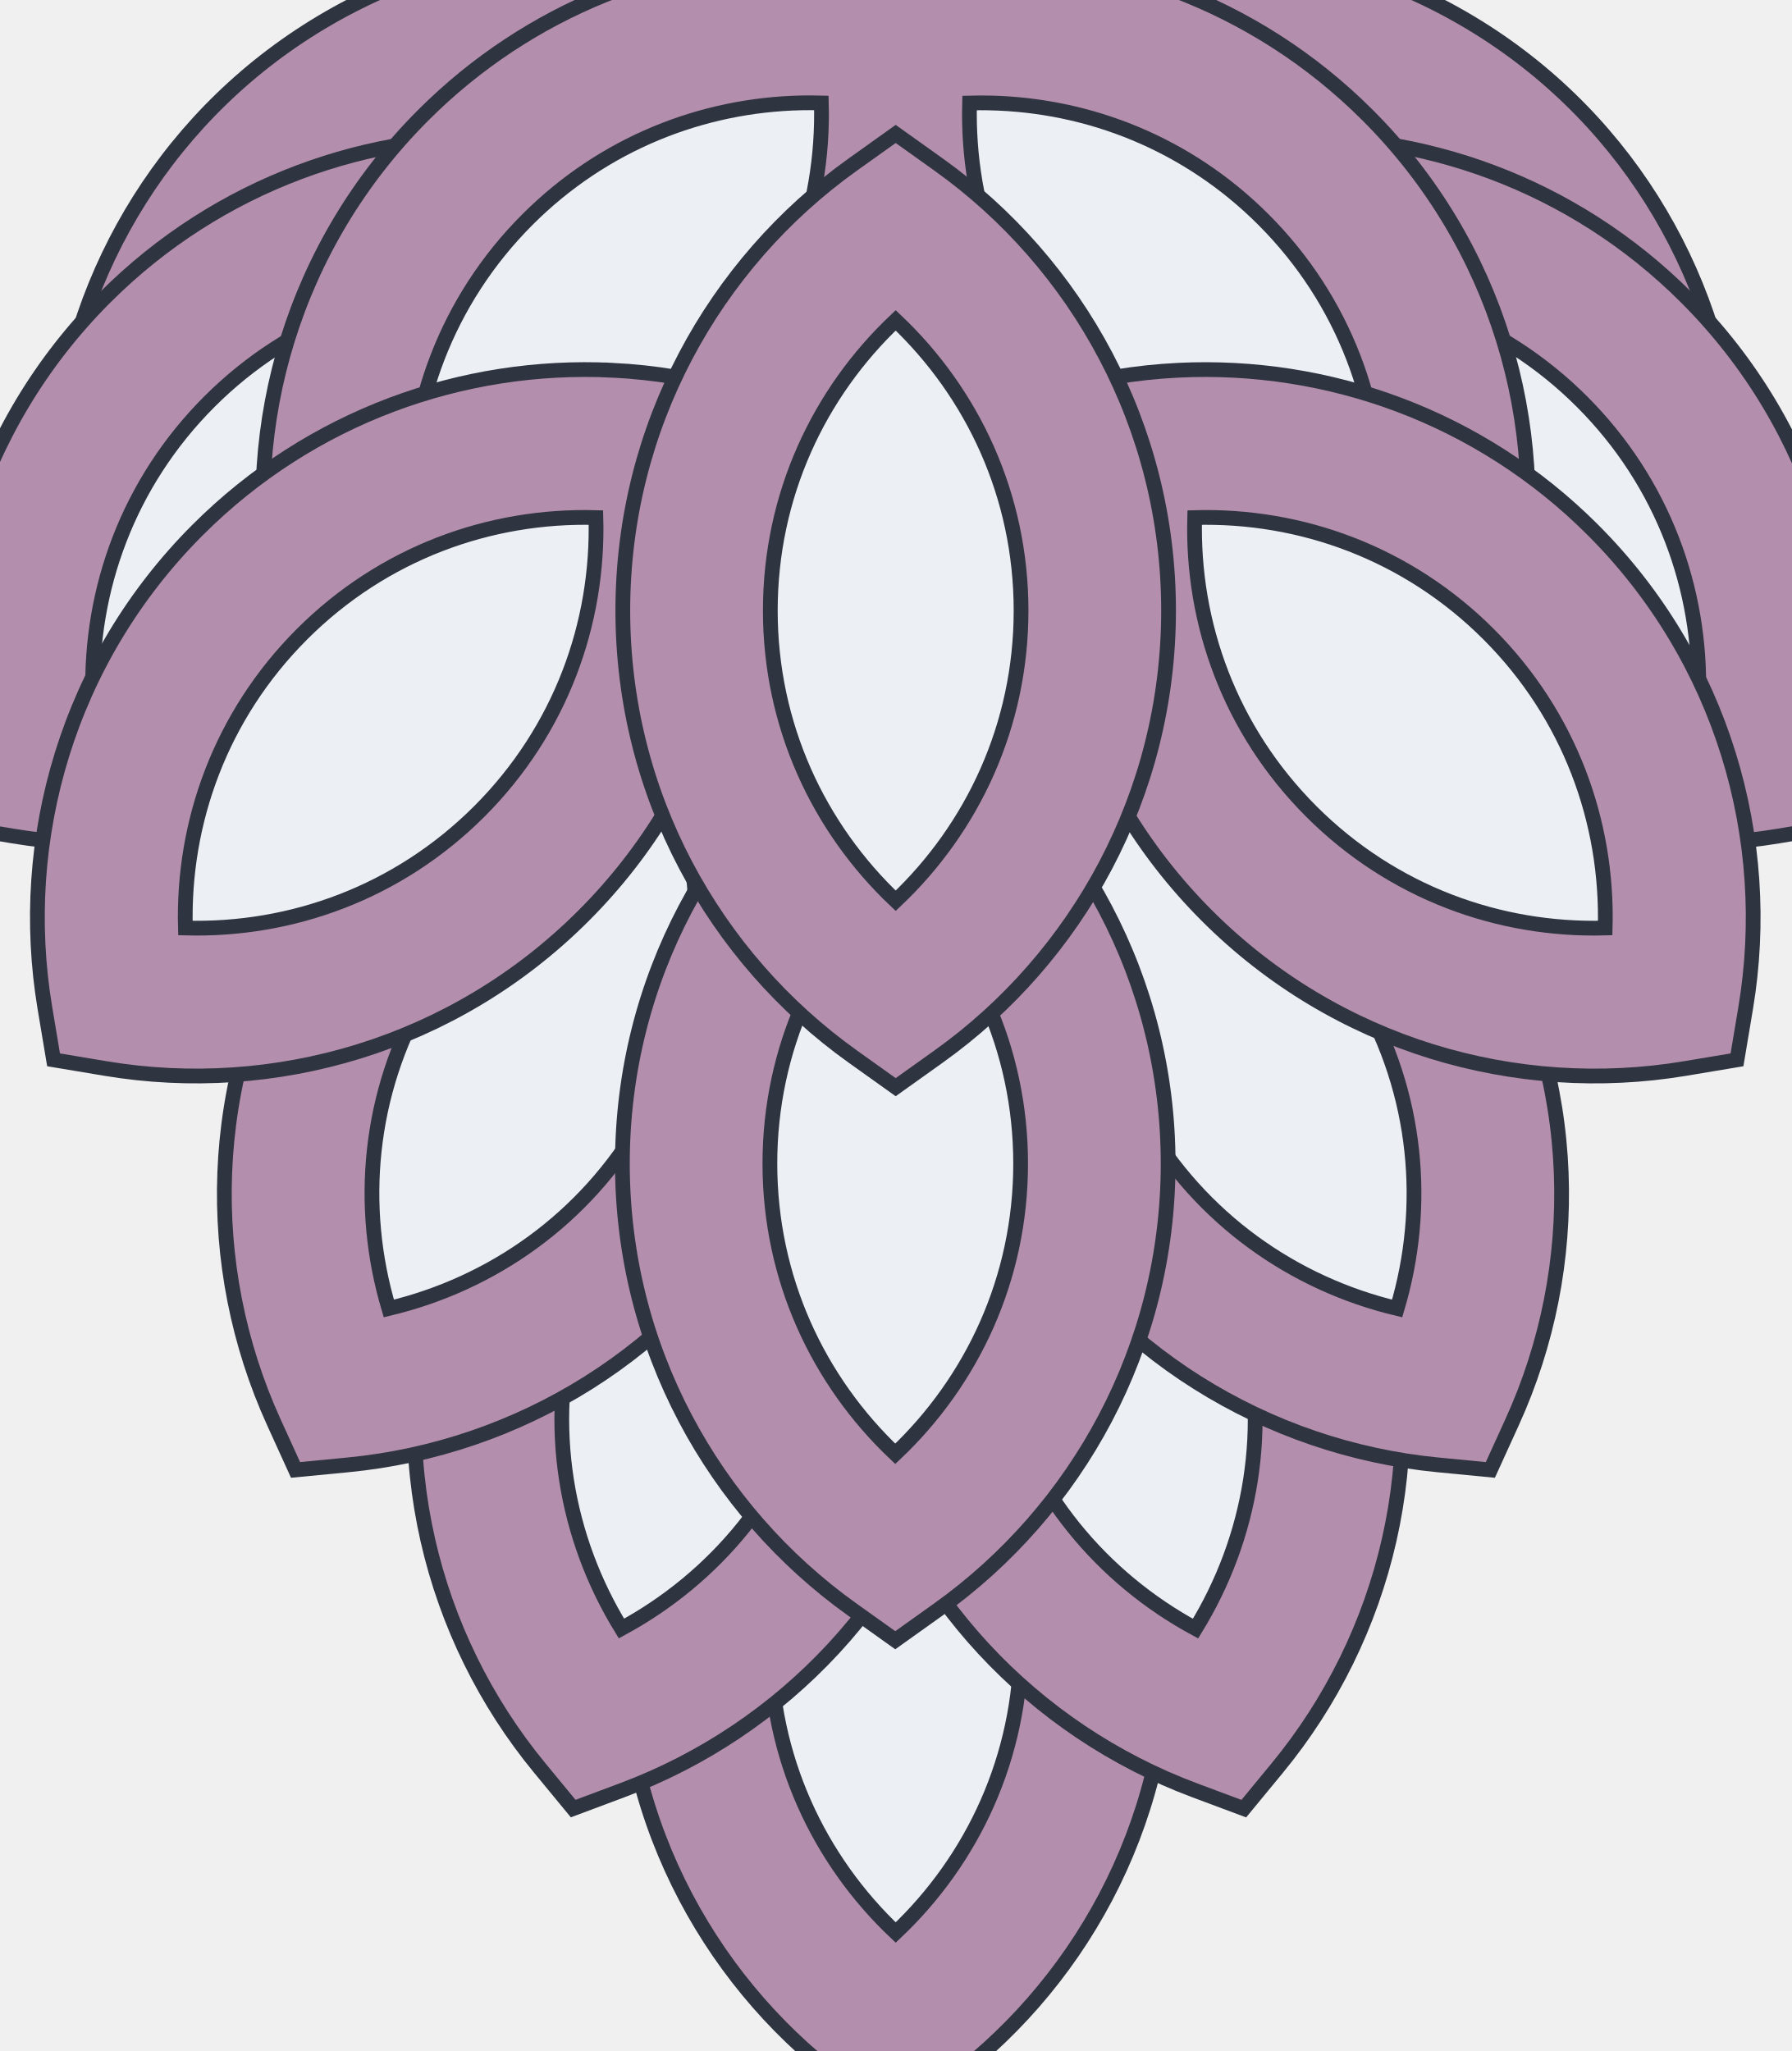
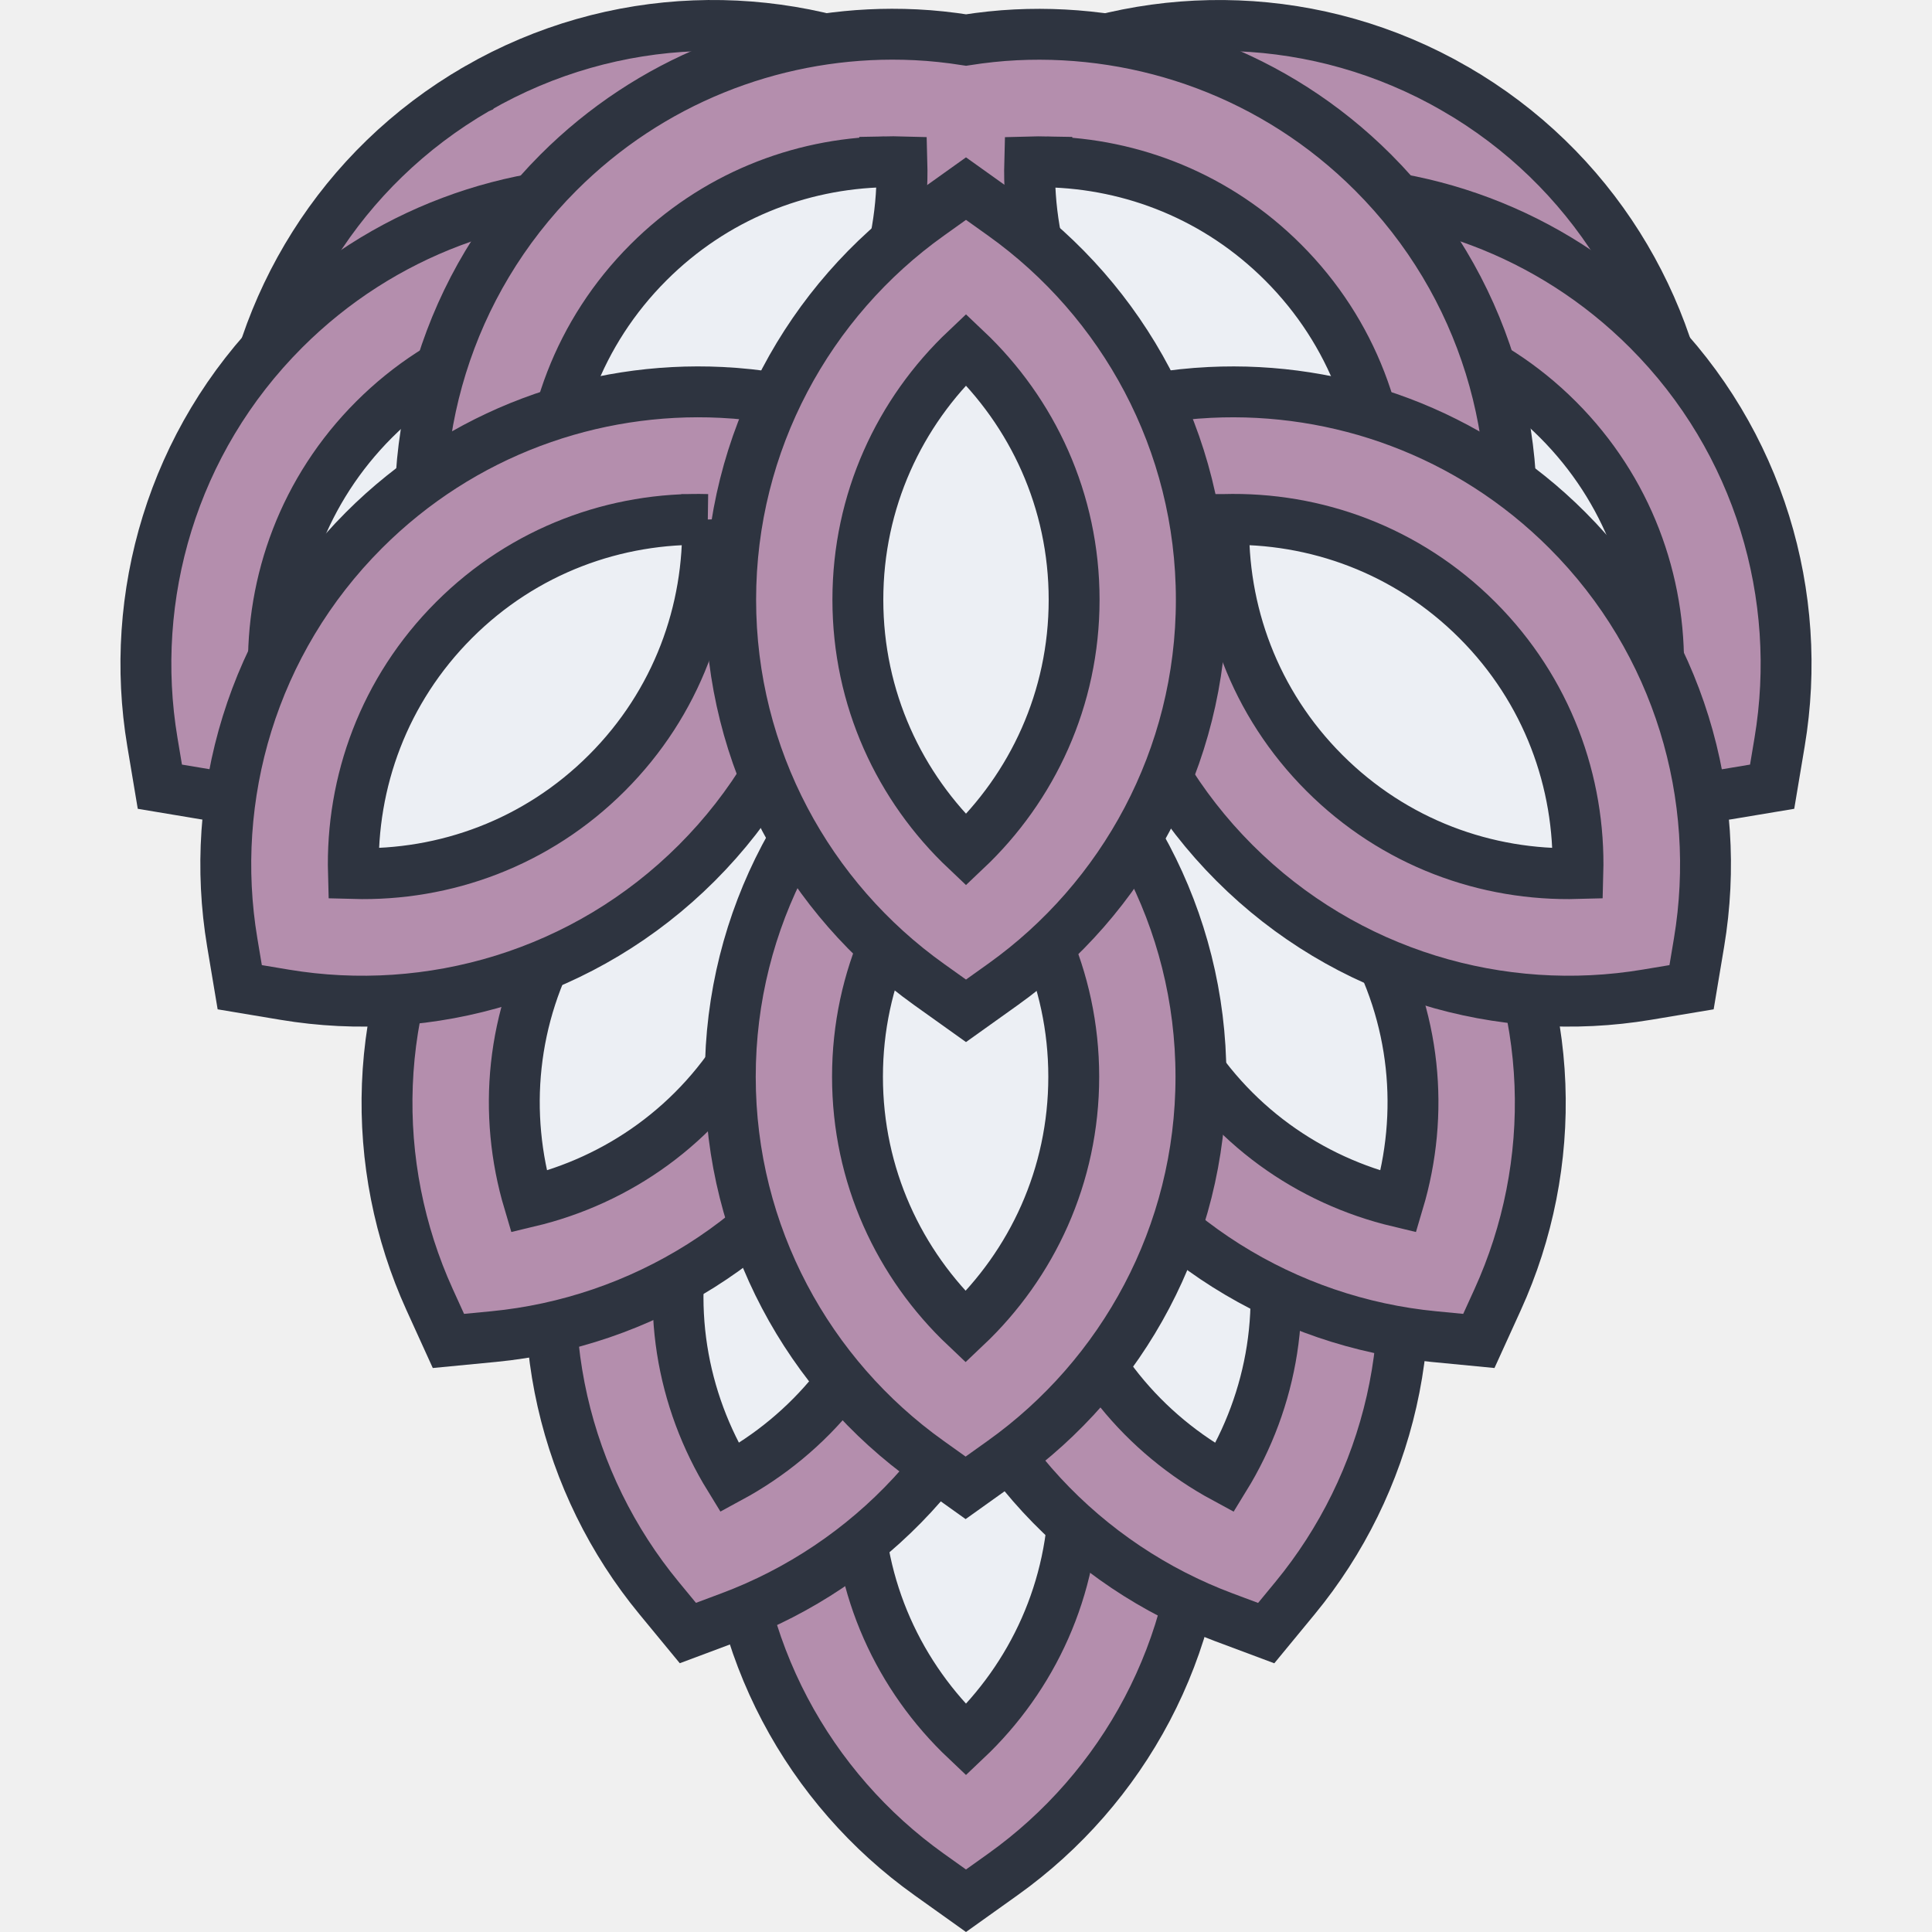
- <svg xmlns="http://www.w3.org/2000/svg" id="Layer_1" viewBox="0 0 242.89 278.14" version="1.1" width="242.89" height="278.14">
+ <svg xmlns="http://www.w3.org/2000/svg" id="Layer_1" viewBox="0 0 300 300" version="1.1" width="300" height="300">
  <defs id="defs1">
    <style id="style1">.cls-1{fill:#fff;stroke:#194b24;stroke-miterlimit:10;stroke-width:20px;}</style>
  </defs>
-   <path style="color:#000000;fill:#eceff4;stroke:#2e3440;stroke-width:2;stroke-miterlimit:10;stroke-dasharray:none;stroke-opacity:1" d="m 166.32,57.87 c 18.7,10.8 40.57,11.11 58.84,2.8 C 223.23,40.69 212.03,21.91 193.32,11.11 174.61,0.32 152.75,0 134.48,8.32 c 1.93,19.98 13.13,38.76 31.84,49.56 z" id="path18" />
-   <path style="color:#000000;fill:#b48ead;fill-opacity:1;stroke:#2e3440;stroke-width:2;stroke-miterlimit:10;stroke-dasharray:none;stroke-opacity:1" d="m 164.152,-7.432 c -11.664,-0.454 -23.268,1.847 -33.816,6.65 l -6.496,2.959 0.686,7.104 c 2.228,23.068 15.234,44.814 36.795,57.26 l 15,8.658 v -2.178 c 17.721,5.54 36.619,4.194 52.98,-3.248 l 6.5,-2.957 -0.688,-7.107 C 232.885,36.641 219.879,14.895 198.318,2.449 l -0.002,-0.002 c -10.778,-6.216 -22.501,-9.425 -34.164,-9.879 z m -0.836,19.961 c 8.511,0.324 17.076,2.67 25.008,7.244 13.489,7.788 22.245,20.408 25.58,34.396 -13.786,4.101 -29.103,2.827 -42.584,-4.959 l -0.107,-0.062 c -13.429,-7.793 -22.152,-20.379 -25.479,-34.33 5.682,-1.693 11.612,-2.516 17.582,-2.289 z" id="path19" />
-   <path style="color:#000000;fill:#eceff4;stroke:#2e3440;stroke-width:2;stroke-miterlimit:10;stroke-dasharray:none;stroke-opacity:1" d="m 49.57,11.11 c -18.7,10.8 -29.91,29.58 -31.84,49.56 18.26,8.32 40.13,8 58.84,-2.8 C 95.27,47.07 106.48,28.29 108.41,8.31 90.15,0 68.28,0.32 49.57,11.11 Z" id="path20" />
-   <path style="color:#000000;fill:#b48ead;fill-opacity:1;stroke:#2e3440;stroke-width:2;stroke-miterlimit:10;stroke-dasharray:none;stroke-opacity:1" d="M 78.738,-7.434 C 67.074,-6.978 55.353,-3.769 44.574,2.447 l -0.002,0.002 -0.004,0.002 C 23.02,14.896 10.004,36.637 7.775,59.709 l -0.686,7.102 6.494,2.959 C 34.674,79.379 60.01,78.975 81.568,66.531 l 0.002,-0.002 C 103.119,54.084 116.135,32.343 118.363,9.271 l 0.688,-7.105 -6.498,-2.957 C 102.009,-5.59 90.402,-7.889 78.738,-7.434 Z m 0.84,19.961 c 5.969,-0.228 11.897,0.595 17.576,2.283 C 93.817,28.799 85.052,41.424 71.568,49.211 58.076,56.998 42.76,58.277 28.984,54.174 32.321,40.186 41.084,27.562 54.566,19.773 62.498,15.199 71.064,12.852 79.578,12.527 Z" id="path21" />
-   <path style="color:#000000;fill:#eceff4;stroke:#2e3440;stroke-width:2;stroke-miterlimit:10;stroke-dasharray:none;stroke-opacity:1" d="m 94.45,222.72 c 0,21.6 10.66,40.69 27,52.35 16.34,-11.66 27,-30.75 27,-52.35 0,-21.6 -10.66,-40.69 -27,-52.35 -16.34,11.66 -27,30.75 -27,52.35 z" id="path22" />
-   <path style="color:#000000;fill:#b48ead;fill-opacity:1;stroke:#2e3440;stroke-width:2;stroke-miterlimit:10;stroke-dasharray:none;stroke-opacity:1" d="m 121.449,158.086 -5.809,4.145 c -18.867,13.463 -31.191,35.6 -31.191,60.49 0,24.89 12.324,47.027 31.191,60.49 l 5.809,4.145 5.809,-4.145 c 18.867,-13.463 31.191,-35.6 31.191,-60.49 0,-24.89 -12.324,-47.027 -31.191,-60.49 z m 0,25.277 c 10.449,9.882 17,23.78 17,39.357 0,15.577 -6.551,29.473 -17,39.355 -10.449,-9.882 -17,-23.779 -17,-39.355 0,-15.577 6.551,-29.475 17,-39.357 z" id="path23" />
-   <path style="color:#000000;fill:#eceff4;stroke:#2e3440;stroke-width:2;stroke-miterlimit:10;stroke-dasharray:none;stroke-opacity:1" d="m 125.84,189.83 c 5.59,20.86 20.83,36.55 39.63,43.58 12.76,-15.49 18.12,-36.69 12.53,-57.55 -5.59,-20.86 -20.83,-36.55 -39.63,-43.58 -12.76,15.49 -18.12,36.69 -12.53,57.55 z" id="path24" />
-   <path style="color:#000000;fill:#b48ead;fill-opacity:1;stroke:#2e3440;stroke-width:2;stroke-miterlimit:10;stroke-dasharray:none;stroke-opacity:1" d="m 135.189,120.414 -4.537,5.508 c -14.733,17.885 -20.913,42.456 -14.471,66.496 6.442,24.038 24.074,42.241 45.785,50.359 l 6.684,2.498 4.537,-5.508 c 14.733,-17.885 20.915,-42.456 14.473,-66.496 -6.442,-24.038 -24.076,-42.239 -45.787,-50.357 z m 6.545,24.418 c 12.648,6.841 22.575,18.575 26.605,33.617 4.031,15.041 1.298,30.16 -6.234,42.41 -12.648,-6.841 -22.575,-18.575 -26.605,-33.617 -4.03,-15.04 -1.298,-30.161 6.234,-42.41 z" id="path25" />
-   <path style="color:#000000;fill:#eceff4;stroke:#2e3440;stroke-width:2;stroke-miterlimit:10;stroke-dasharray:none;stroke-opacity:1" d="m 152.38,156.86 c 10.8,18.7 29.58,29.91 49.56,31.84 8.32,-18.26 8,-40.13 -2.8,-58.84 -10.8,-18.7 -29.58,-29.91 -49.56,-31.84 -8.32,18.26 -8,40.13 2.8,58.84 z" id="path26" />
-   <path style="color:#000000;fill:#b48ead;fill-opacity:1;stroke:#2e3440;stroke-width:2;stroke-miterlimit:10;stroke-dasharray:none;stroke-opacity:1" d="m 137.439,87.381 -2.959,6.492 c -9.609,21.09 -9.206,46.428 3.238,67.986 h 0.002 v 0.002 c 12.445,21.549 34.186,34.564 57.258,36.793 l 7.104,0.686 2.957,-6.494 c 9.609,-21.09 9.206,-46.426 -3.238,-67.984 v -0.002 h -0.002 C 189.354,103.311 167.613,90.295 144.541,88.066 Z m 12.637,21.895 c 13.99,3.337 26.616,12.101 34.404,25.586 7.787,13.493 9.066,28.808 4.963,42.584 -13.989,-3.337 -26.614,-12.1 -34.402,-25.584 -7.789,-13.493 -9.068,-28.809 -4.965,-42.586 z" id="path27" />
-   <path style="color:#000000;fill:#eceff4;stroke:#2e3440;stroke-width:2;stroke-miterlimit:10;stroke-dasharray:none;stroke-opacity:1" d="m 68.37,175.85 c -5.59,20.86 -0.23,42.07 12.53,57.55 18.8,-7.03 34.04,-22.72 39.63,-43.58 5.59,-20.86 0.23,-42.07 -12.53,-57.55 -18.8,7.03 -34.04,22.72 -39.63,43.58 z" id="path28" />
-   <path style="color:#000000;fill:#b48ead;fill-opacity:1;stroke:#2e3440;stroke-width:2;stroke-miterlimit:10;stroke-dasharray:none;stroke-opacity:1" d="m 111.18,120.404 -6.682,2.5 c -21.711,8.119 -39.345,26.319 -45.787,50.357 -6.442,24.041 -0.265,48.619 14.473,66.498 l 4.537,5.506 6.682,-2.5 c 21.711,-8.119 39.345,-26.319 45.787,-50.357 6.442,-24.041 0.265,-48.619 -14.473,-66.498 z m -6.543,24.418 c 7.529,12.244 10.265,27.371 6.234,42.41 -4.031,15.042 -13.959,26.774 -26.607,33.615 -7.529,-12.244 -10.265,-27.371 -6.234,-42.41 4.031,-15.042 13.959,-26.774 26.607,-33.615 z" id="path29" />
-   <path style="color:#000000;fill:#eceff4;stroke:#2e3440;stroke-width:2;stroke-miterlimit:10;stroke-dasharray:none;stroke-opacity:1" d="m 49.02,129.86 c -10.8,18.7 -11.11,40.57 -2.8,58.84 19.98,-1.93 38.76,-13.13 49.56,-31.84 10.8,-18.7 11.11,-40.57 2.8,-58.84 -19.98,1.93 -38.76,13.13 -49.56,31.84 z" id="path30" />
-   <path style="color:#000000;fill:#b48ead;fill-opacity:1;stroke:#2e3440;stroke-width:2;stroke-miterlimit:10;stroke-dasharray:none;stroke-opacity:1" d="m 104.727,87.379 -7.107,0.688 C 74.551,90.295 52.805,103.301 40.359,124.861 27.913,146.413 27.524,171.748 37.117,192.84 l 2.957,6.5 7.107,-0.686 c 23.068,-2.228 44.812,-15.234 57.258,-36.793 l 0.002,-0.002 c 12.446,-21.552 12.836,-46.888 3.242,-67.98 z M 92.08,109.275 c 4.101,13.786 2.827,29.103 -4.959,42.584 h -0.002 v 0.002 c -7.787,13.491 -20.409,22.248 -34.398,25.584 -4.102,-13.787 -2.827,-29.103 4.959,-42.584 v -0.002 h 0.002 c 7.788,-13.491 20.408,-22.249 34.398,-25.584 z" id="path31" />
-   <path style="color:#000000;fill:#eceff4;stroke:#2e3440;stroke-width:2;stroke-miterlimit:10;stroke-dasharray:none;stroke-opacity:1" d="m 94.39,157.8 c 0,21.6 10.66,40.69 27,52.35 16.34,-11.66 27,-30.75 27,-52.35 0,-21.6 -10.66,-40.69 -27,-52.35 -16.34,11.66 -27,30.75 -27,52.35 z" id="path32" />
-   <path style="color:#000000;fill:#b48ead;fill-opacity:1;stroke:#2e3440;stroke-width:2;stroke-miterlimit:10;stroke-dasharray:none;stroke-opacity:1" d="m 121.391,93.164 -5.809,4.146 C 96.715,110.774 84.391,132.911 84.391,157.801 c 0,24.89 12.324,47.025 31.191,60.488 l 5.809,4.146 5.809,-4.146 c 18.867,-13.463 31.191,-35.598 31.191,-60.488 0,-24.89 -12.324,-47.027 -31.191,-60.49 z m 0,25.279 c 10.449,9.882 17,23.78 17,39.357 0,15.577 -6.551,29.473 -17,39.355 -10.449,-9.882 -17,-23.778 -17,-39.355 -1e-5,-15.578 6.551,-29.475 17,-39.357 z" id="path33" />
-   <path style="color:#000000;fill:#eceff4;stroke:#2e3440;stroke-width:2;stroke-miterlimit:10;stroke-dasharray:none;stroke-opacity:1" d="m 183.4,85.58 c 15.27,15.27 36.31,21.24 56.11,17.93 3.31,-19.79 -2.66,-40.84 -17.93,-56.11 -15.27,-15.27 -36.31,-21.24 -56.11,-17.93 -3.31,19.79 2.66,40.84 17.93,56.11 z" id="path34" />
-   <path style="color:#000000;fill:#b48ead;fill-opacity:1;stroke:#2e3440;stroke-width:2;stroke-miterlimit:10;stroke-dasharray:none;stroke-opacity:1" d="m 172.449,18.678 c -2.889,0.141 -5.771,0.452 -8.629,0.93 l -7.037,1.176 -1.176,7.037 c -3.823,22.858 3.123,47.232 20.721,64.83 17.596,17.596 41.965,24.545 64.83,20.723 l 7.037,-1.176 1.178,-7.037 C 253.196,82.303 246.248,57.926 228.65,40.328 213.254,24.932 192.672,17.688 172.449,18.678 Z m 2.211,19.982 c 14.376,-0.398 28.838,4.799 39.85,15.811 11.009,11.009 16.207,25.48 15.811,39.85 -14.376,0.398 -28.838,-4.799 -39.85,-15.811 -11.009,-11.009 -16.207,-25.48 -15.811,-39.85 z" id="path35" />
-   <path style="color:#000000;fill:#eceff4;stroke:#2e3440;stroke-width:2;stroke-miterlimit:10;stroke-dasharray:none;stroke-opacity:1" d="m 59.5,85.582 c -15.27,15.27 -36.31,21.24 -56.11,17.93 -3.31,-19.79 2.66,-40.84 17.93,-56.11 15.27,-15.27 36.31,-21.24 56.11,-17.93 3.31,19.79 -2.66,40.84 -17.93,56.11 z" id="path34-1" />
-   <path style="color:#000000;fill:#b48ead;fill-opacity:1;stroke:#2e3440;stroke-width:2;stroke-miterlimit:10;stroke-dasharray:none;stroke-opacity:1" d="m 70.451,18.679 c 2.889,0.141 5.771,0.452 8.629,0.93 l 7.037,1.176 1.176,7.037 C 91.116,50.679 84.17,75.054 66.572,92.652 48.976,110.248 24.607,117.197 1.742,113.375 l -7.037,-1.176 -1.178,-7.037 C -10.296,82.304 -3.348,57.927 14.25,40.33 29.646,24.933 50.228,17.689 70.451,18.679 Z M 68.24,38.662 C 53.864,38.263 39.402,43.461 28.39,54.472 17.381,65.481 12.183,79.952 12.58,94.322 26.956,94.72 41.418,89.523 52.43,78.511 63.439,67.502 68.637,53.031 68.24,38.662 Z" id="path35-3" />
-   <path style="color:#000000;fill:#eceff4;stroke:#2e3440;stroke-width:2;stroke-miterlimit:10;stroke-dasharray:none;stroke-opacity:1" d="m 140.2,60.88 c 15.27,15.27 36.31,21.24 56.11,17.93 C 199.62,59.02 193.65,37.97 178.38,22.7 163.11,7.43 142.07,1.47 122.28,4.78 c -3.31,19.79 2.66,40.84 17.93,56.11 z" id="path36" />
-   <path style="color:#000000;fill:#eceff4;stroke:#2e3440;stroke-width:2;stroke-miterlimit:10;stroke-dasharray:none;stroke-opacity:1" d="M 64.45,22.7 C 49.18,37.97 43.21,59.01 46.52,78.81 66.31,82.12 87.36,76.15 102.63,60.88 117.9,45.61 123.87,24.57 120.56,4.77 100.77,1.46 79.72,7.43 64.45,22.7 Z" id="path42" />
-   <path id="path37" style="color:#000000;display:inline;fill:#b48ead;fill-opacity:1;stroke:#2e3440;stroke-width:2;stroke-miterlimit:10;stroke-dasharray:none;stroke-opacity:1" d="M 109.789,-6.111 C 90.811,-6.076 71.814,1.193 57.379,15.629 39.783,33.225 32.834,57.594 36.656,80.459 l 1.178,7.037 7.037,1.178 c 22.857,3.823 47.232,-3.125 64.83,-20.723 4.661,-4.661 8.552,-9.806 11.717,-15.264 3.163,5.457 7.052,10.603 11.711,15.264 0.003,0.003 0.006,0.006 0.01,0.01 17.595,17.589 41.96,24.535 64.82,20.713 l 7.037,-1.178 1.178,-7.037 C 209.997,57.601 203.049,33.227 185.451,15.629 170.053,0.231 149.471,-7.004 129.256,-6.012 c -2.609,0.128 -5.21,0.412 -7.795,0.814 -2.612,-0.409 -5.24,-0.695 -7.877,-0.824 -1.264,-0.062 -2.53,-0.092 -3.795,-0.09 z m -1.113,20.061 c 0.898,-0.019 1.797,-0.015 2.695,0.01 0.398,14.376 -4.801,28.838 -15.812,39.85 -11.01,11.01 -25.479,16.21 -39.85,15.812 -0.398,-14.376 4.801,-28.838 15.812,-39.85 10.322,-10.322 23.684,-15.538 37.154,-15.822 z m 25.488,0.01 c 13.469,0.282 26.823,5.491 37.145,15.812 11.01,11.01 16.21,25.479 15.812,39.85 -14.371,0.398 -28.83,-4.798 -39.84,-15.803 -0.002,-0.002 -0.002,-0.004 -0.004,-0.006 -0.002,-0.002 -0.004,-0.002 -0.006,-0.004 -11.003,-11.008 -16.2,-25.474 -15.803,-39.84 0.898,-0.025 1.797,-0.029 2.695,-0.01 z" />
-   <path style="color:#000000;fill:#eceff4;stroke:#2e3440;stroke-width:2;stroke-miterlimit:10;stroke-dasharray:none;stroke-opacity:1" d="m 170.73,117.11 c 15.27,15.27 36.31,21.24 56.11,17.93 C 230.15,115.25 224.18,94.2 208.91,78.93 193.64,63.66 172.6,57.69 152.8,61 c -3.31,19.79 2.66,40.84 17.93,56.11 z" id="path38" />
-   <path style="color:#000000;fill:#b48ead;fill-opacity:1;stroke:#2e3440;stroke-width:2;stroke-miterlimit:10;stroke-dasharray:none;stroke-opacity:1" d="m 159.779,50.209 c -2.889,0.141 -5.771,0.45 -8.629,0.928 l -7.037,1.176 -1.176,7.037 c -3.823,22.858 3.123,47.234 20.721,64.832 17.596,17.596 41.965,24.543 64.83,20.721 l 7.037,-1.176 1.178,-7.037 C 240.526,113.832 233.578,89.457 215.98,71.859 200.584,56.463 180.002,49.219 159.779,50.209 Z m 2.211,19.98 c 14.376,-0.398 28.838,4.801 39.85,15.812 11.01,11.01 16.208,25.479 15.811,39.85 -14.376,0.398 -28.838,-4.801 -39.85,-15.812 C 166.791,99.029 161.593,84.56 161.99,70.189 Z" id="path39" />
-   <path style="color:#000000;fill:#eceff4;stroke:#2e3440;stroke-width:2;stroke-miterlimit:10;stroke-dasharray:none;stroke-opacity:1" d="M 33.88,78.93 C 18.61,94.2 12.64,115.24 15.95,135.04 35.74,138.35 56.79,132.38 72.06,117.11 87.33,101.84 93.3,80.8 89.99,61 70.2,57.69 49.15,63.66 33.88,78.93 Z" id="path44" />
-   <path style="color:#000000;fill:#b48ead;fill-opacity:1;stroke:#2e3440;stroke-width:2;stroke-miterlimit:10;stroke-dasharray:none;stroke-opacity:1" d="M 83.014,50.207 C 62.795,49.216 42.207,56.461 26.809,71.859 9.212,89.456 2.264,113.824 6.086,136.689 l 1.178,7.037 7.037,1.176 c 22.858,3.823 47.232,-3.123 64.83,-20.721 17.596,-17.596 24.545,-41.965 20.723,-64.83 l -1.178,-7.037 -7.037,-1.178 c -2.857,-0.478 -5.737,-0.788 -8.625,-0.93 z m -2.213,19.982 c 0.398,14.376 -4.801,28.838 -15.812,39.85 -11.01,11.01 -25.479,16.21 -39.85,15.812 -0.399,-14.376 4.8,-28.838 15.812,-39.85 11.01,-11.01 25.479,-16.21 39.85,-15.812 z" id="path45" />
-   <path style="color:#000000;fill:#eceff4;stroke:#2e3440;stroke-width:2;stroke-miterlimit:10;stroke-dasharray:none;stroke-opacity:1" d="m 94.45,82.8 c 0,21.6 10.66,40.69 27,52.35 16.34,-11.66 27,-30.75 27,-52.35 0,-21.6 -10.66,-40.69 -27,-52.35 -16.34,11.66 -27,30.75 -27,52.35 z" id="path46" />
-   <path style="color:#000000;fill:#b48ead;fill-opacity:1;stroke:#2e3440;stroke-width:2;stroke-miterlimit:10;stroke-dasharray:none;stroke-opacity:1" d="m 121.449,18.164 -5.809,4.146 c -18.867,13.463 -31.191,35.6 -31.191,60.49 0,24.89 12.324,47.025 31.191,60.488 l 5.809,4.146 5.809,-4.146 c 18.867,-13.463 31.191,-35.598 31.191,-60.488 0,-24.89 -12.324,-47.027 -31.191,-60.49 z m 0,25.279 c 10.449,9.882 17,23.78 17,39.357 0,15.577 -6.551,29.473 -17,39.355 -10.449,-9.882 -17,-23.779 -17,-39.355 0,-15.577 6.551,-29.475 17,-39.357 z" id="path47" />
+   <path style="color:#000000;fill:#eceff4;stroke:#2e3440;stroke-width:1.975;stroke-miterlimit:10;stroke-dasharray:none;stroke-opacity:1" d="m 194.315,68.502 c 18.469,10.666 40.068,10.972 58.112,2.765 C 250.52,51.534 239.459,32.987 220.98,22.321 202.502,11.664 180.913,11.348 162.869,19.565 c 1.906,19.733 12.967,38.28 31.446,48.947 z" id="path18" />
+   <path style="color:#000000;fill:#b48ead;fill-opacity:1;stroke:#2e3440;stroke-width:7.901;stroke-miterlimit:10;stroke-dasharray:none;stroke-opacity:1" d="m 192.174,4.008 c -11.519,-0.448 -22.98,1.824 -33.398,6.568 l -6.416,2.922 0.677,7.016 c 2.201,22.783 15.046,44.26 36.34,56.551 l 14.814,8.551 v -2.151 c 17.502,5.471 36.166,4.142 52.325,-3.208 l 6.42,-2.92 -0.679,-7.019 C 260.056,47.535 247.211,26.058 225.917,13.767 l -0.002,-0.002 C 215.27,7.626 203.693,4.457 192.174,4.008 Z M 191.348,23.722 c 8.406,0.32 16.864,2.637 24.698,7.154 13.322,7.691 21.969,20.156 25.263,33.971 -13.616,4.05 -28.743,2.792 -42.057,-4.898 l -0.106,-0.062 C 185.884,52.192 177.269,39.762 173.984,25.983 c 5.612,-1.672 11.468,-2.485 17.364,-2.261 z" id="path19" />
+   <path style="color:#000000;fill:#eceff4;stroke:#2e3440;stroke-width:1.975;stroke-miterlimit:10;stroke-dasharray:none;stroke-opacity:1" d="M 79.01,22.321 C 60.541,32.987 49.47,51.534 47.564,71.267 c 18.034,8.217 39.633,7.901 58.112,-2.765 18.469,-10.666 29.54,-29.214 31.446,-48.947 -18.034,-8.207 -39.633,-7.891 -58.112,2.765 z" id="path20" />
+   <path style="color:#000000;fill:#b48ead;fill-opacity:1;stroke:#2e3440;stroke-width:7.901;stroke-miterlimit:10;stroke-dasharray:none;stroke-opacity:1" d="M 107.817,4.006 C 96.297,4.456 84.721,7.626 74.076,13.765 l -0.002,0.002 -0.004,0.002 C 52.788,26.06 39.933,47.532 37.732,70.318 l -0.677,7.014 6.414,2.922 c 20.829,9.49 45.852,9.092 67.143,-3.198 l 0.002,-0.002 c 21.282,-12.291 34.136,-33.763 36.338,-56.549 l 0.679,-7.018 -6.418,-2.92 C 130.799,5.828 119.336,3.557 107.817,4.006 Z m 0.829,19.714 c 5.896,-0.225 11.75,0.587 17.359,2.255 -3.296,13.815 -11.952,26.284 -25.269,33.975 -13.326,7.691 -28.452,8.954 -42.057,4.901 3.295,-13.815 11.95,-26.283 25.265,-33.975 7.833,-4.517 16.294,-6.836 24.702,-7.156 z" id="path21" />
+   <path style="color:#000000;fill:#eceff4;stroke:#2e3440;stroke-width:1.975;stroke-miterlimit:10;stroke-dasharray:none;stroke-opacity:1" d="m 123.334,231.311 c 0,21.333 10.528,40.186 26.666,51.702 16.138,-11.516 26.666,-30.369 26.666,-51.702 0,-21.333 -10.528,-40.186 -26.666,-51.702 -16.138,11.516 -26.666,30.369 -26.666,51.702 z" id="path22" />
+   <path style="color:#000000;fill:#b48ead;fill-opacity:1;stroke:#2e3440;stroke-width:7.901;stroke-miterlimit:10;stroke-dasharray:none;stroke-opacity:1" d="m 149.999,167.477 -5.737,4.093 c -18.633,13.297 -30.805,35.16 -30.805,59.742 0,24.582 12.172,46.445 30.805,59.742 l 5.737,4.093 5.737,-4.093 c 18.633,-13.297 30.805,-35.16 30.805,-59.742 0,-24.582 -12.172,-46.445 -30.805,-59.742 z m 0,24.964 c 10.32,9.76 16.79,23.486 16.79,38.87 0,15.385 -6.47,29.108 -16.79,38.868 -10.319,-9.76 -16.79,-23.484 -16.79,-38.868 0,-15.384 6.47,-29.11 16.79,-38.87 z" id="path23" />
+   <path style="color:#000000;fill:#eceff4;stroke:#2e3440;stroke-width:1.975;stroke-miterlimit:10;stroke-dasharray:none;stroke-opacity:1" d="m 154.336,198.829 c 5.521,20.602 20.572,36.098 39.14,43.041 12.602,-15.298 17.896,-36.236 12.375,-56.838 -5.521,-20.602 -20.572,-36.098 -39.14,-43.041 -12.602,15.298 -17.896,36.236 -12.375,56.838 z" id="path24" />
+   <path style="color:#000000;fill:#b48ead;fill-opacity:1;stroke:#2e3440;stroke-width:7.901;stroke-miterlimit:10;stroke-dasharray:none;stroke-opacity:1" d="m 163.569,130.272 -4.481,5.44 c -14.551,17.664 -20.654,41.931 -14.292,65.673 6.362,23.741 23.776,41.718 45.218,49.736 l 6.601,2.467 4.481,-5.44 c 14.551,-17.664 20.656,-41.931 14.294,-65.673 -6.362,-23.741 -23.778,-41.716 -45.22,-49.734 z m 6.464,24.116 c 12.492,6.756 22.295,18.345 26.276,33.201 3.981,14.854 1.282,29.787 -6.157,41.885 -12.492,-6.756 -22.295,-18.345 -26.276,-33.201 -3.981,-14.854 -1.282,-29.787 6.157,-41.885 z" id="path25" />
+   <path style="color:#000000;fill:#eceff4;stroke:#2e3440;stroke-width:1.975;stroke-miterlimit:10;stroke-dasharray:none;stroke-opacity:1" d="m 180.547,166.267 c 10.666,18.469 29.214,29.54 48.947,31.446 8.217,-18.034 7.901,-39.633 -2.765,-58.112 -10.666,-18.469 -29.214,-29.54 -48.947,-31.446 -8.217,18.034 -7.901,39.633 2.765,58.112 z" id="path26" />
+   <path style="color:#000000;fill:#b48ead;fill-opacity:1;stroke:#2e3440;stroke-width:7.901;stroke-miterlimit:10;stroke-dasharray:none;stroke-opacity:1" d="m 165.791,97.647 -2.922,6.412 c -9.49,20.829 -9.092,45.854 3.198,67.145 h 0.002 v 0.002 c 12.291,21.282 33.763,34.137 56.549,36.338 l 7.016,0.677 2.92,-6.414 c 9.49,-20.829 9.092,-45.852 -3.198,-67.143 v -0.002 h -0.002 c -12.291,-21.282 -33.763,-34.137 -56.549,-36.338 z m 12.48,21.624 c 13.816,3.296 26.287,11.951 33.978,25.269 7.691,13.326 8.954,28.452 4.901,42.057 -13.816,-3.296 -26.285,-11.951 -33.977,-25.267 -7.692,-13.326 -8.956,-28.453 -4.903,-42.059 z" id="path27" />
+   <path style="color:#000000;fill:#eceff4;stroke:#2e3440;stroke-width:1.975;stroke-miterlimit:10;stroke-dasharray:none;stroke-opacity:1" d="m 97.577,185.022 c -5.521,20.602 -0.227,41.549 12.375,56.838 18.567,-6.943 33.619,-22.439 39.14,-43.041 5.521,-20.602 0.227,-41.549 -12.375,-56.838 -18.567,6.943 -33.619,22.439 -39.14,43.041 z" id="path28" />
+   <path style="color:#000000;fill:#b48ead;fill-opacity:1;stroke:#2e3440;stroke-width:7.901;stroke-miterlimit:10;stroke-dasharray:none;stroke-opacity:1" d="m 139.857,130.262 -6.599,2.469 c -21.443,8.018 -38.858,25.993 -45.22,49.734 -6.363,23.743 -0.261,48.017 14.294,65.675 l 4.481,5.438 6.599,-2.469 c 21.443,-8.018 38.858,-25.993 45.22,-49.734 6.363,-23.743 0.261,-48.017 -14.294,-65.675 z m -6.462,24.116 c 7.436,12.092 10.137,27.032 6.157,41.885 -3.981,14.856 -13.787,26.443 -26.278,33.199 -7.436,-12.092 -10.137,-27.032 -6.157,-41.885 3.981,-14.856 13.787,-26.443 26.278,-33.199 z" id="path29" />
+   <path style="color:#000000;fill:#eceff4;stroke:#2e3440;stroke-width:1.975;stroke-miterlimit:10;stroke-dasharray:none;stroke-opacity:1" d="m 78.466,139.601 c -10.666,18.469 -10.972,40.068 -2.765,58.112 19.733,-1.906 38.28,-12.967 48.947,-31.446 10.666,-18.469 10.972,-40.068 2.765,-58.112 -19.733,1.906 -38.28,12.967 -48.947,31.446 z" id="path30" />
+   <path style="color:#000000;fill:#b48ead;fill-opacity:1;stroke:#2e3440;stroke-width:7.901;stroke-miterlimit:10;stroke-dasharray:none;stroke-opacity:1" d="m 133.483,97.645 -7.019,0.679 c -22.783,2.201 -44.26,15.046 -56.551,36.34 -12.292,21.285 -12.677,46.306 -3.202,67.137 l 2.92,6.42 7.019,-0.677 c 22.782,-2.201 44.258,-15.045 56.549,-36.338 l 0.002,-0.002 c 12.292,-21.285 12.677,-46.308 3.202,-67.139 z m -12.49,21.625 c 4.05,13.616 2.792,28.743 -4.898,42.057 h -0.002 v 0.002 c -7.691,13.324 -20.156,21.973 -33.973,25.267 -4.051,-13.616 -2.792,-28.743 4.898,-42.057 v -0.002 h 0.002 c 7.691,-13.324 20.156,-21.973 33.973,-25.267 z" id="path31" />
+   <path style="color:#000000;fill:#eceff4;stroke:#2e3440;stroke-width:1.975;stroke-miterlimit:10;stroke-dasharray:none;stroke-opacity:1" d="m 123.275,167.195 c 0,21.333 10.528,40.186 26.666,51.702 16.138,-11.516 26.666,-30.369 26.666,-51.702 0,-21.333 -10.528,-40.186 -26.666,-51.702 -16.138,11.516 -26.666,30.369 -26.666,51.702 z" id="path32" />
+   <path style="color:#000000;fill:#b48ead;fill-opacity:1;stroke:#2e3440;stroke-width:7.901;stroke-miterlimit:10;stroke-dasharray:none;stroke-opacity:1" d="m 149.941,103.359 -5.737,4.095 c -18.633,13.297 -30.805,35.16 -30.805,59.742 0,24.582 12.172,46.443 30.805,59.74 l 5.737,4.095 5.737,-4.095 c 18.633,-13.297 30.805,-35.158 30.805,-59.74 0,-24.582 -12.172,-46.445 -30.805,-59.742 z m 0,24.966 c 10.319,9.76 16.79,23.486 16.79,38.87 0,15.384 -6.47,29.108 -16.79,38.868 -10.32,-9.76 -16.79,-23.484 -16.79,-38.868 -1e-5,-15.385 6.47,-29.11 16.79,-38.87 z" id="path33" />
+   <path style="color:#000000;fill:#eceff4;stroke:#2e3440;stroke-width:1.975;stroke-miterlimit:10;stroke-dasharray:none;stroke-opacity:1" d="m 211.183,95.869 c 15.081,15.081 35.861,20.977 55.416,17.708 3.269,-19.545 -2.627,-40.335 -17.708,-55.416 -15.081,-15.081 -35.861,-20.977 -55.416,-17.708 -3.269,19.545 2.627,40.335 17.708,55.416 z" id="path34" />
+   <path style="color:#000000;fill:#b48ead;fill-opacity:1;stroke:#2e3440;stroke-width:7.901;stroke-miterlimit:10;stroke-dasharray:none;stroke-opacity:1" d="m 200.368,29.795 c -2.853,0.14 -5.699,0.446 -8.522,0.918 l -6.95,1.161 -1.161,6.95 c -3.776,22.575 3.084,46.648 20.464,64.028 17.378,17.378 41.446,24.241 64.028,20.466 l 6.95,-1.161 1.163,-6.95 C 280.115,92.632 273.253,68.557 255.874,51.177 240.667,35.971 220.34,28.817 200.368,29.795 Z m 2.184,19.735 c 14.198,-0.394 28.481,4.74 39.356,15.615 10.873,10.873 16.007,25.165 15.615,39.356 -14.198,0.394 -28.481,-4.74 -39.356,-15.615 C 207.293,78.013 202.16,63.721 202.551,49.53 Z" id="path35" />
+   <path style="color:#000000;fill:#eceff4;stroke:#2e3440;stroke-width:1.975;stroke-miterlimit:10;stroke-dasharray:none;stroke-opacity:1" d="M 88.817,95.87 C 73.736,110.951 52.956,116.847 33.401,113.578 30.132,94.033 36.028,73.244 51.109,58.163 66.19,43.082 86.97,37.186 106.525,40.455 109.794,60 103.898,80.789 88.817,95.87 Z" id="path34-1" />
+   <path style="color:#000000;fill:#b48ead;fill-opacity:1;stroke:#2e3440;stroke-width:7.901;stroke-miterlimit:10;stroke-dasharray:none;stroke-opacity:1" d="m 99.632,29.796 c 2.853,0.14 5.699,0.446 8.522,0.918 l 6.95,1.161 1.161,6.95 c 3.776,22.575 -3.084,46.648 -20.464,64.028 -17.378,17.378 -41.446,24.241 -64.028,20.466 L 24.823,122.158 23.66,115.208 C 19.885,92.634 26.747,68.558 44.126,51.179 59.333,35.972 79.66,28.818 99.632,29.796 Z M 97.449,49.531 C 83.251,49.138 68.967,54.271 58.092,65.146 47.219,76.019 42.085,90.311 42.477,104.502 56.675,104.896 70.958,99.763 81.834,88.888 92.707,78.015 97.84,63.723 97.449,49.531 Z" id="path35-3" />
+   <path style="color:#000000;fill:#eceff4;stroke:#2e3440;stroke-width:1.975;stroke-miterlimit:10;stroke-dasharray:none;stroke-opacity:1" d="m 168.518,71.475 c 15.081,15.081 35.861,20.977 55.416,17.708 3.269,-19.545 -2.627,-40.335 -17.708,-55.416 -15.081,-15.081 -35.861,-20.967 -55.406,-17.698 -3.269,19.545 2.627,40.335 17.708,55.416 z" id="path36" />
+   <path style="color:#000000;fill:#eceff4;stroke:#2e3440;stroke-width:1.975;stroke-miterlimit:10;stroke-dasharray:none;stroke-opacity:1" d="M 93.705,33.767 C 78.624,48.848 72.728,69.628 75.997,89.183 c 19.545,3.269 40.335,-2.627 55.416,-17.708 15.081,-15.081 20.977,-35.861 17.708,-55.416 -19.545,-3.269 -40.335,2.627 -55.416,17.708 z" id="path42" />
+   <path id="path37" style="color:#000000;display:inline;fill:#b48ead;fill-opacity:1;stroke:#2e3440;stroke-width:7.901;stroke-miterlimit:10;stroke-dasharray:none;stroke-opacity:1" d="M 138.483,5.312 C 119.74,5.348 100.979,12.527 86.722,26.783 69.343,44.162 62.481,68.229 66.256,90.811 l 1.163,6.95 6.95,1.163 c 22.575,3.776 46.648,-3.086 64.028,-20.466 4.603,-4.603 8.446,-9.685 11.572,-15.075 3.124,5.39 6.965,10.472 11.566,15.075 0.003,0.003 0.006,0.006 0.01,0.01 17.378,17.371 41.44,24.231 64.018,20.457 l 6.95,-1.163 1.163,-6.95 C 237.451,68.237 230.589,44.163 213.209,26.783 198.002,11.576 177.674,4.431 157.709,5.411 c -2.577,0.127 -5.145,0.407 -7.698,0.804 -2.58,-0.404 -5.175,-0.686 -7.779,-0.814 -1.248,-0.061 -2.498,-0.091 -3.748,-0.089 z m -1.099,19.812 c 0.887,-0.019 1.775,-0.015 2.662,0.01 0.394,14.198 -4.742,28.481 -15.617,39.356 C 113.556,75.364 99.265,80.5 85.073,80.107 84.679,65.91 89.814,51.626 100.689,40.751 110.883,30.557 124.08,25.405 137.384,25.125 Z m 25.173,0.01 c 13.302,0.278 26.491,5.423 36.685,15.617 10.873,10.873 16.009,25.164 15.617,39.356 -14.194,0.393 -28.473,-4.739 -39.347,-15.607 -0.002,-0.002 -0.002,-0.004 -0.004,-0.006 -0.002,-0.002 -0.004,-0.002 -0.006,-0.004 -10.866,-10.872 -15.999,-25.159 -15.607,-39.347 0.887,-0.025 1.775,-0.028 2.662,-0.01 z" />
+   <path style="color:#000000;fill:#eceff4;stroke:#2e3440;stroke-width:1.975;stroke-miterlimit:10;stroke-dasharray:none;stroke-opacity:1" d="m 198.67,127.009 c 15.081,15.081 35.861,20.977 55.416,17.708 3.269,-19.545 -2.627,-40.335 -17.708,-55.416 -15.081,-15.081 -35.861,-20.977 -55.416,-17.708 -3.269,19.545 2.627,40.335 17.708,55.416 z" id="path38" />
+   <path style="color:#000000;fill:#b48ead;fill-opacity:1;stroke:#2e3440;stroke-width:7.901;stroke-miterlimit:10;stroke-dasharray:none;stroke-opacity:1" d="m 187.855,60.936 c -2.853,0.14 -5.699,0.444 -8.522,0.916 l -6.95,1.161 -1.161,6.95 c -3.776,22.575 3.084,46.65 20.464,64.03 17.378,17.378 41.446,24.239 64.028,20.464 l 6.95,-1.161 1.163,-6.95 C 267.602,123.771 260.74,99.698 243.36,82.318 228.154,67.112 207.827,59.958 187.855,60.936 Z m 2.184,19.733 c 14.198,-0.394 28.481,4.742 39.356,15.617 10.873,10.873 16.007,25.164 15.615,39.356 -14.198,0.394 -28.481,-4.742 -39.356,-15.617 C 194.78,109.152 189.646,94.861 190.038,80.669 Z" id="path39" />
+   <path style="color:#000000;fill:#eceff4;stroke:#2e3440;stroke-width:1.975;stroke-miterlimit:10;stroke-dasharray:none;stroke-opacity:1" d="M 63.514,89.301 C 48.433,104.382 42.537,125.162 45.806,144.717 65.351,147.986 86.14,142.09 101.221,127.009 116.302,111.928 122.198,91.148 118.929,71.593 99.384,68.324 78.595,74.22 63.514,89.301 Z" id="path44" />
+   <path style="color:#000000;fill:#b48ead;fill-opacity:1;stroke:#2e3440;stroke-width:7.901;stroke-miterlimit:10;stroke-dasharray:none;stroke-opacity:1" d="M 112.039,60.934 C 92.071,59.955 71.737,67.111 56.53,82.318 39.151,99.696 32.289,123.764 36.064,146.346 l 1.163,6.95 6.95,1.161 c 22.575,3.776 46.648,-3.084 64.028,-20.464 17.378,-17.378 24.241,-41.446 20.466,-64.028 l -1.163,-6.95 -6.95,-1.163 c -2.822,-0.472 -5.666,-0.778 -8.518,-0.918 z m -2.186,19.735 C 110.247,94.867 105.112,109.15 94.237,120.025 83.364,130.899 69.073,136.034 54.881,135.642 54.487,121.443 59.622,107.161 70.497,96.286 81.371,85.412 95.661,80.276 109.854,80.669 Z" id="path45" />
+   <path style="color:#000000;fill:#eceff4;stroke:#2e3440;stroke-width:1.975;stroke-miterlimit:10;stroke-dasharray:none;stroke-opacity:1" d="m 123.334,93.123 c 0,21.333 10.528,40.186 26.666,51.702 16.138,-11.516 26.666,-30.369 26.666,-51.702 0,-21.333 -10.528,-40.186 -26.666,-51.702 -16.138,11.516 -26.666,30.369 -26.666,51.702 z" id="path46" />
+   <path style="color:#000000;fill:#b48ead;fill-opacity:1;stroke:#2e3440;stroke-width:7.901;stroke-miterlimit:10;stroke-dasharray:none;stroke-opacity:1" d="m 149.999,29.287 -5.737,4.095 c -18.633,13.297 -30.805,35.16 -30.805,59.742 0,24.582 12.172,46.443 30.805,59.74 l 5.737,4.095 5.737,-4.095 c 18.633,-13.297 30.805,-35.158 30.805,-59.74 0,-24.582 -12.172,-46.445 -30.805,-59.742 z m 0,24.966 c 10.32,9.76 16.79,23.486 16.79,38.87 0,15.385 -6.47,29.108 -16.79,38.868 -10.319,-9.76 -16.79,-23.484 -16.79,-38.868 0,-15.384 6.47,-29.11 16.79,-38.87 z" id="path47" />
</svg>
